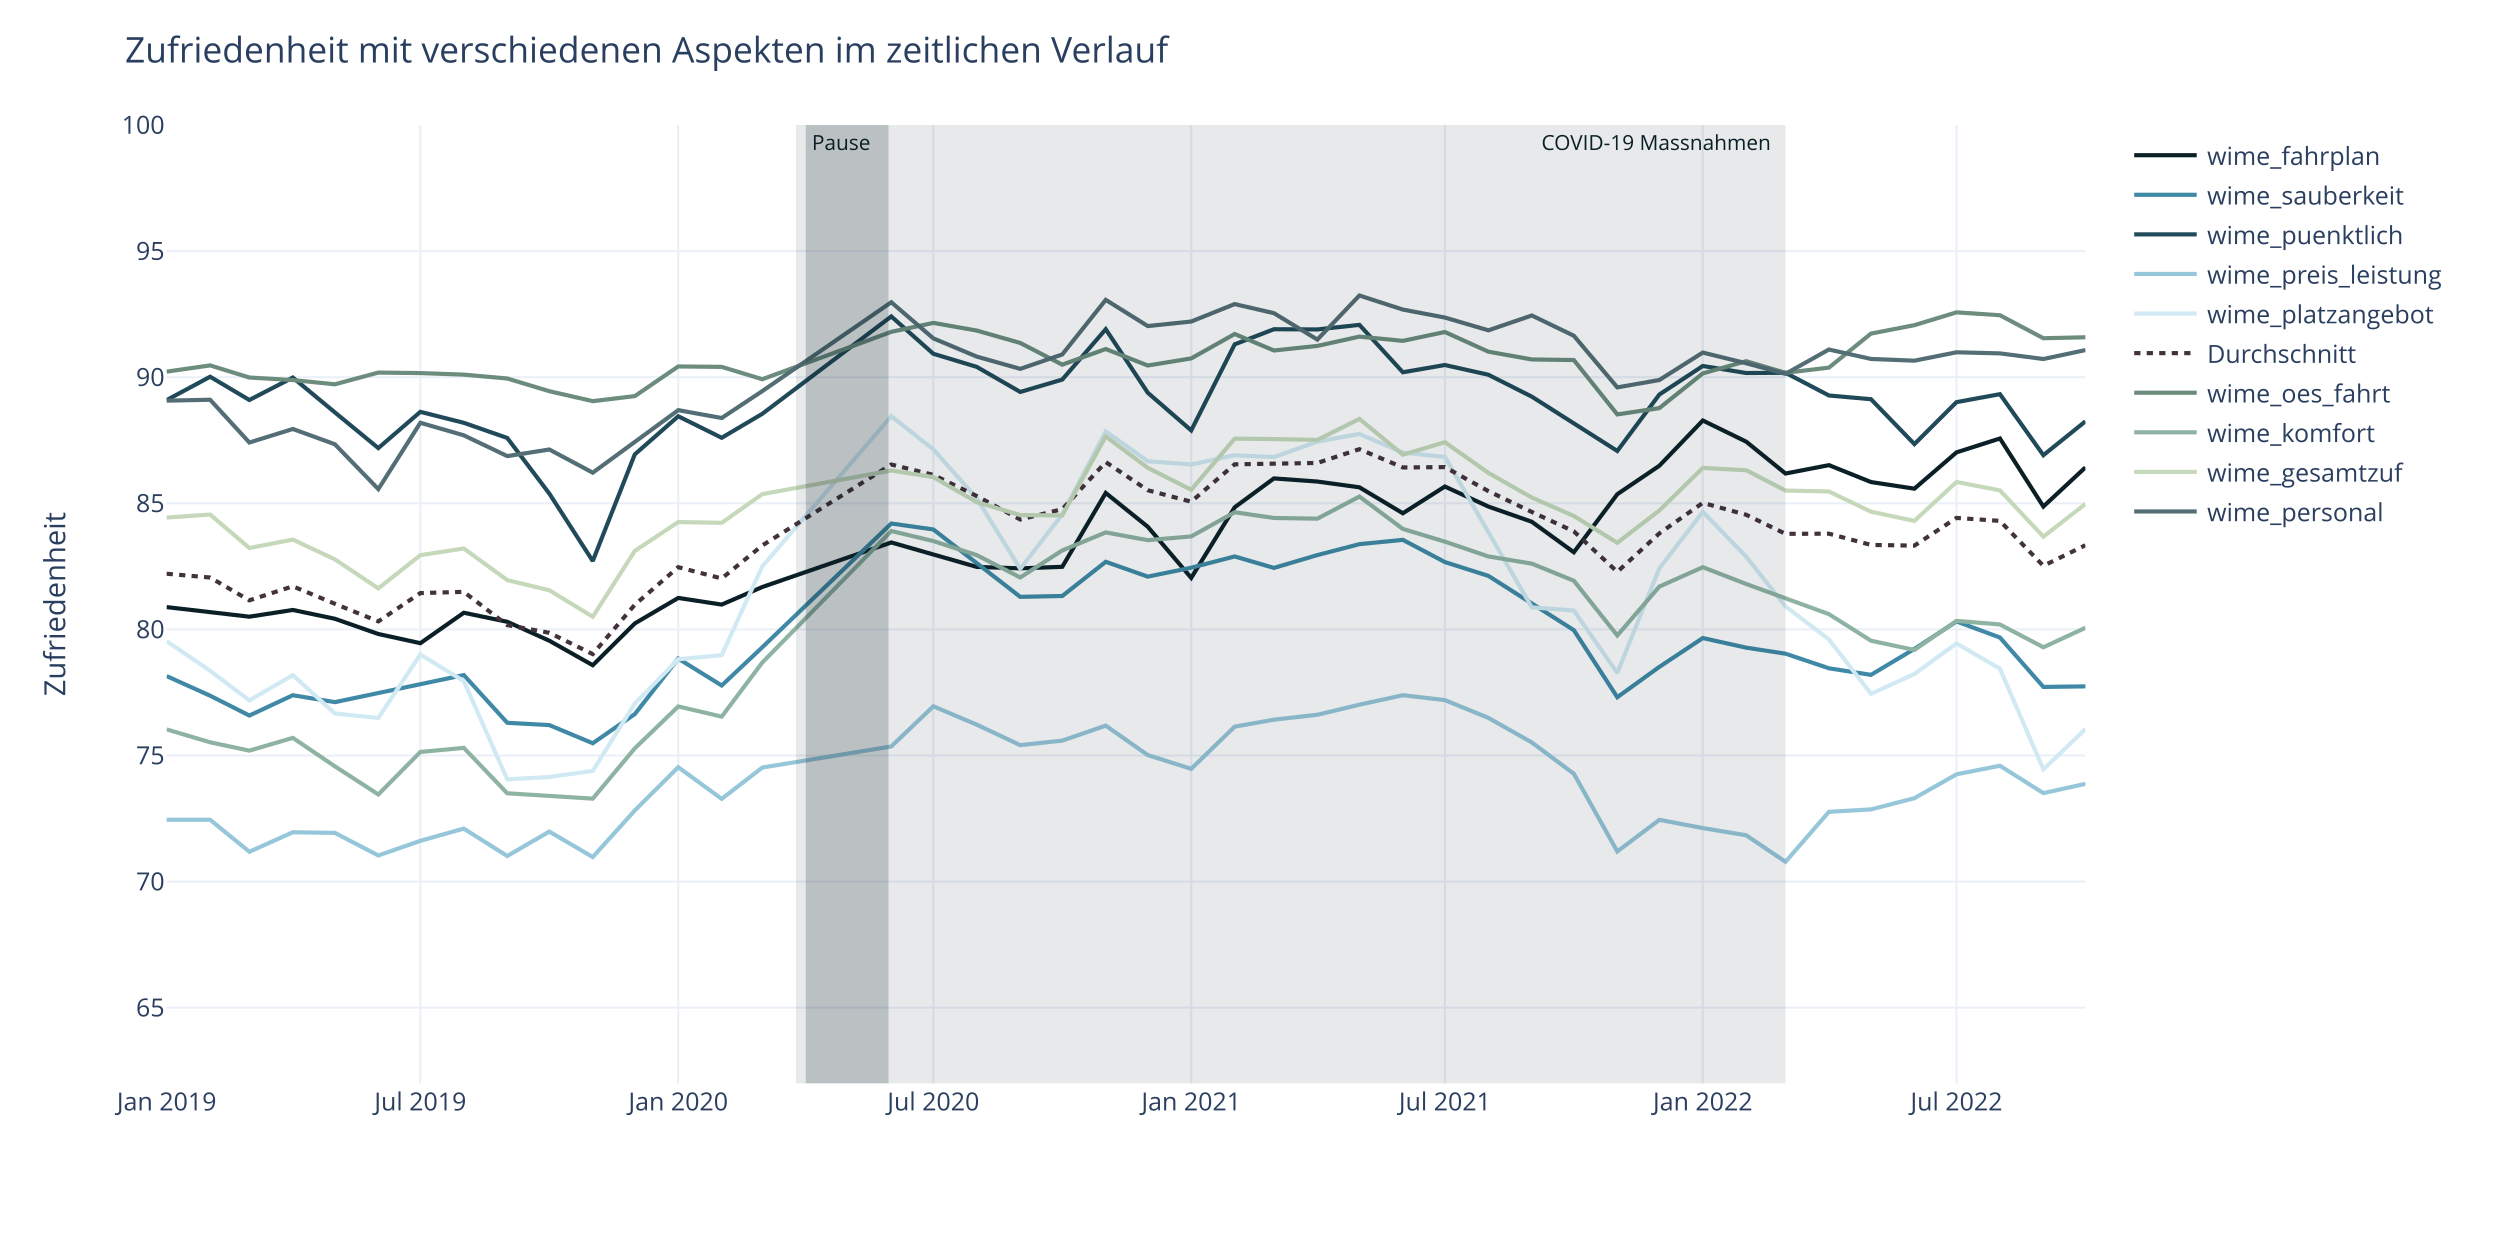
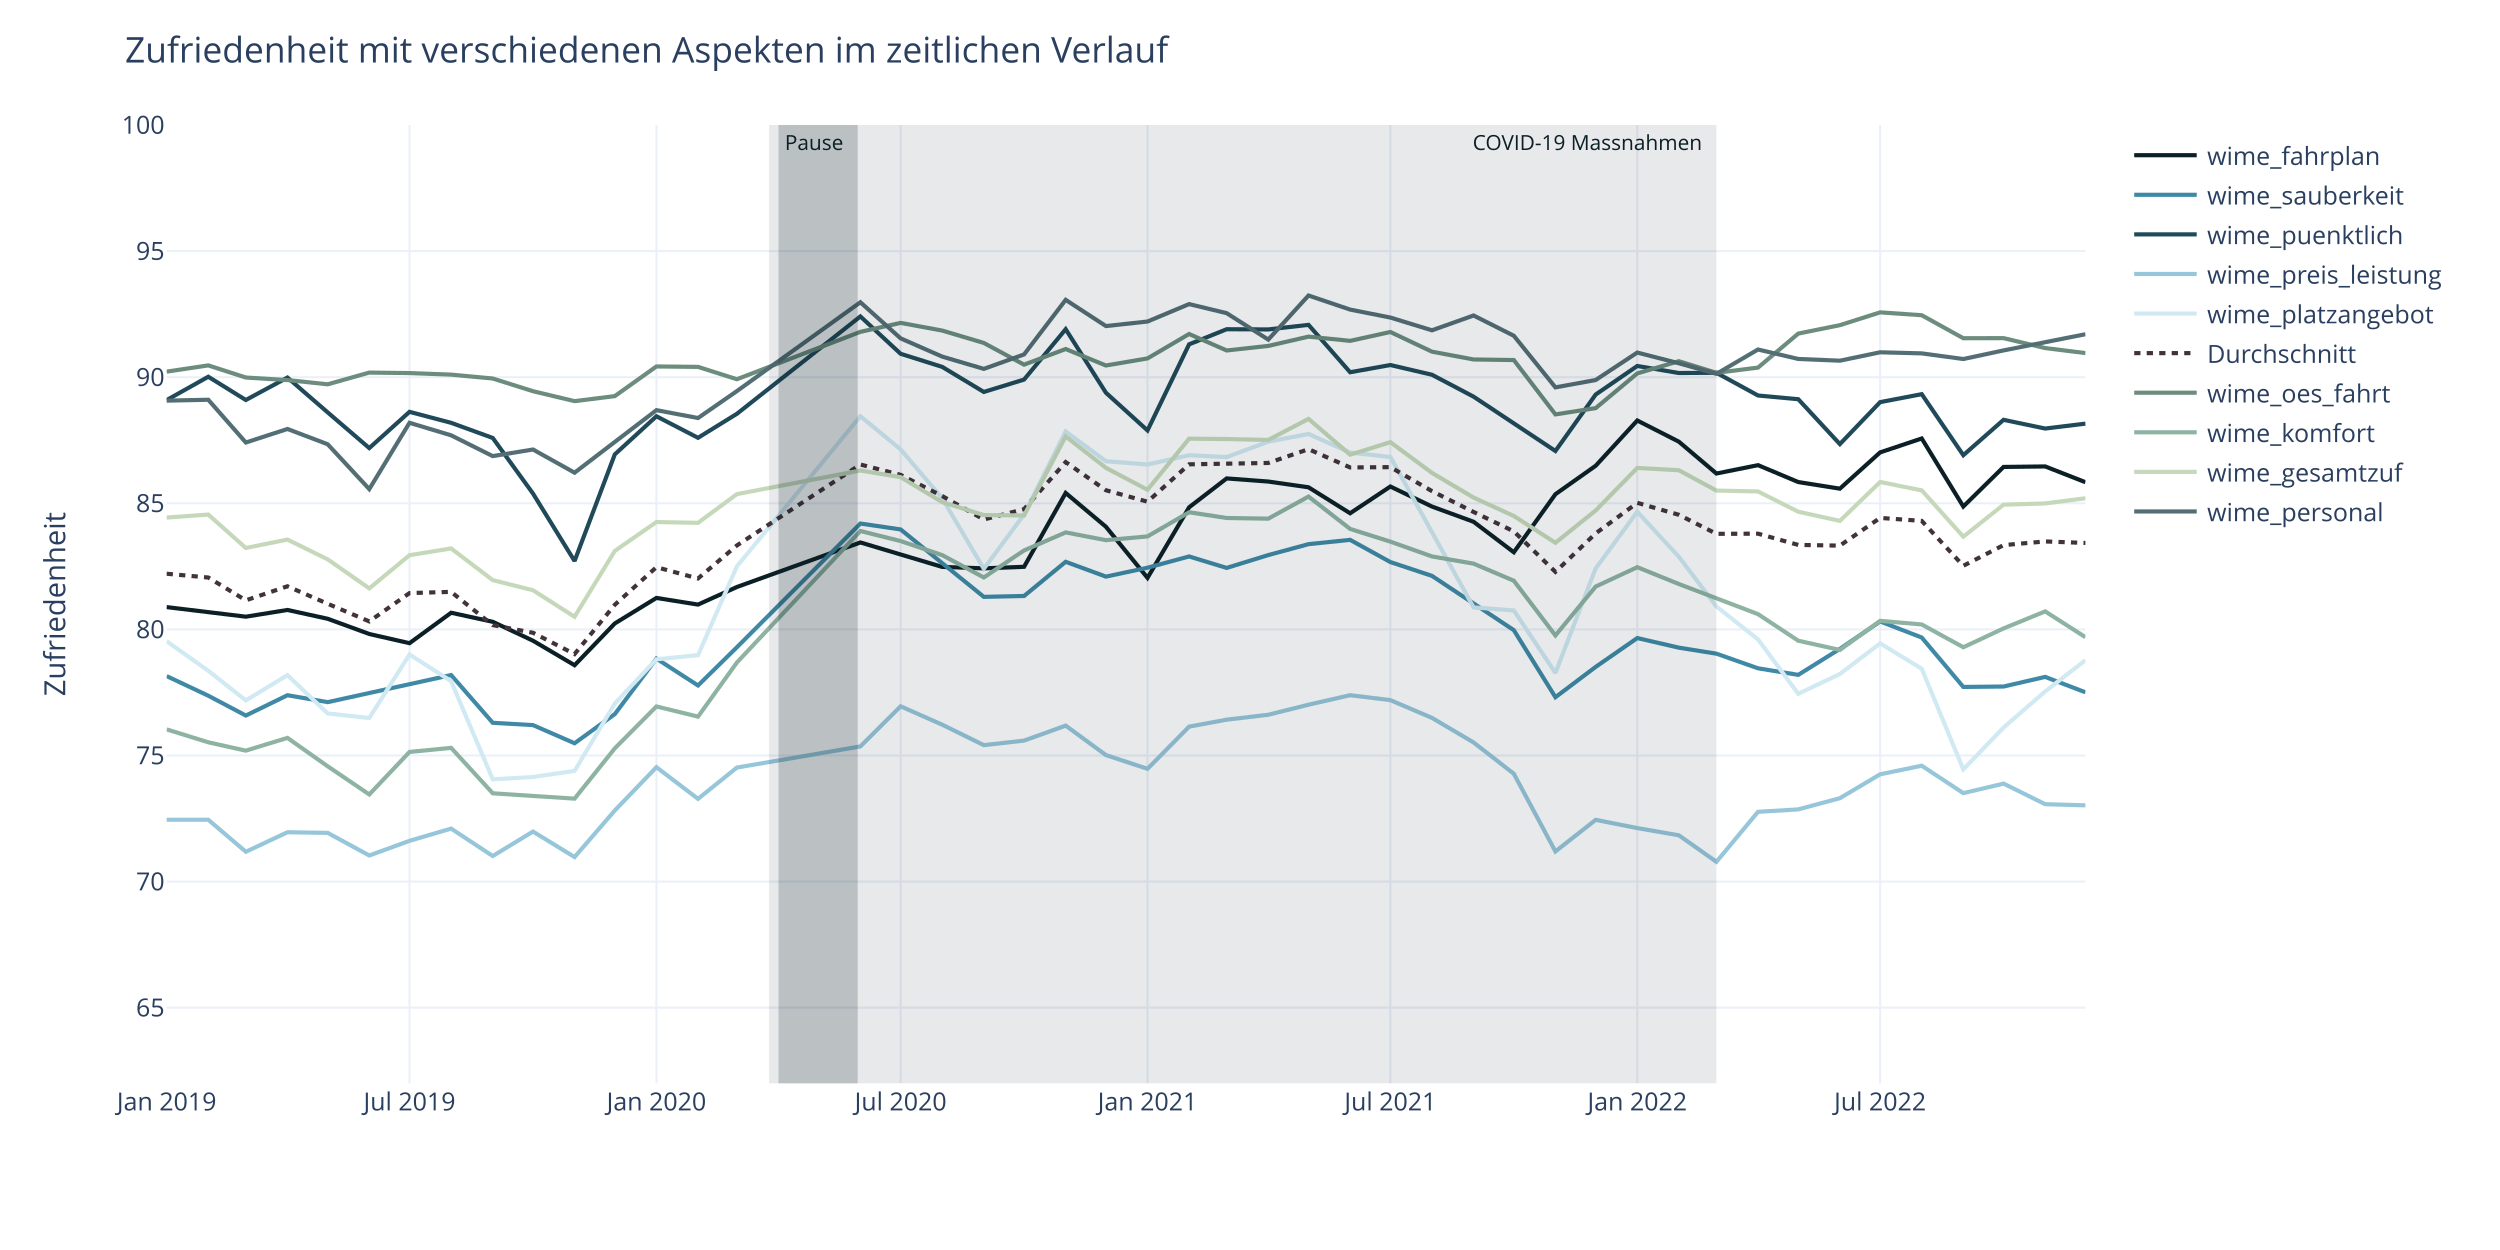
<svg xmlns="http://www.w3.org/2000/svg" class="main-svg" width="1200" height="600" style="" viewBox="0 0 1200 600">
  <rect x="0" y="0" width="1200" height="600" style="fill: rgb(255, 255, 255); fill-opacity: 1;" />
-   <defs id="defs-358ab7">
+   <defs id="defs-1b2c6a">
    <g class="clips">
-       <clipPath id="clip358ab7xyplot" class="plotclip">
+       <clipPath id="clip1b2c6axyplot" class="plotclip">
        <rect width="921" height="460" />
      </clipPath>
-       <clipPath class="axesclip" id="clip358ab7x">
+       <clipPath class="axesclip" id="clip1b2c6ax">
        <rect x="80" y="0" width="921" height="600" />
      </clipPath>
-       <clipPath class="axesclip" id="clip358ab7y">
+       <clipPath class="axesclip" id="clip1b2c6ay">
        <rect x="0" y="60" width="1200" height="460" />
      </clipPath>
-       <clipPath class="axesclip" id="clip358ab7xy">
+       <clipPath class="axesclip" id="clip1b2c6axy">
        <rect x="80" y="60" width="921" height="460" />
      </clipPath>
    </g>
    <g class="gradients" />
    <g class="patterns" />
  </defs>
  <g class="bglayer" />
  <g class="layer-below">
    <g class="imagelayer" />
    <g class="shapelayer" />
  </g>
  <g class="cartesianlayer">
    <g class="subplot xy">
      <g class="layer-subplot">
        <g class="shapelayer" />
        <g class="imagelayer" />
      </g>
      <g class="minor-gridlayer">
        <g class="x" />
        <g class="y" />
      </g>
      <g class="gridlayer">
        <g class="x">
-           <path class="xgrid crisp" transform="translate(201.77,0)" d="M0,60v460" style="stroke: rgb(235, 240, 248); stroke-opacity: 1; stroke-width: 1px;" />
-           <path class="xgrid crisp" transform="translate(325.56,0)" d="M0,60v460" style="stroke: rgb(235, 240, 248); stroke-opacity: 1; stroke-width: 1px;" />
-           <path class="xgrid crisp" transform="translate(448,0)" d="M0,60v460" style="stroke: rgb(235, 240, 248); stroke-opacity: 1; stroke-width: 1px;" />
-           <path class="xgrid crisp" transform="translate(571.78,0)" d="M0,60v460" style="stroke: rgb(235, 240, 248); stroke-opacity: 1; stroke-width: 1px;" />
-           <path class="xgrid crisp" transform="translate(693.55,0)" d="M0,60v460" style="stroke: rgb(235, 240, 248); stroke-opacity: 1; stroke-width: 1px;" />
-           <path class="xgrid crisp" transform="translate(817.34,0)" d="M0,60v460" style="stroke: rgb(235, 240, 248); stroke-opacity: 1; stroke-width: 1px;" />
-           <path class="xgrid crisp" transform="translate(939.11,0)" d="M0,60v460" style="stroke: rgb(235, 240, 248); stroke-opacity: 1; stroke-width: 1px;" />
+           <path class="xgrid crisp" transform="translate(196.57,0)" d="M0,60v460" style="stroke: rgb(235, 240, 248); stroke-opacity: 1; stroke-width: 1px;" />
+           <path class="xgrid crisp" transform="translate(315.08,0)" d="M0,60v460" style="stroke: rgb(235, 240, 248); stroke-opacity: 1; stroke-width: 1px;" />
+           <path class="xgrid crisp" transform="translate(432.3,0)" d="M0,60v460" style="stroke: rgb(235, 240, 248); stroke-opacity: 1; stroke-width: 1px;" />
+           <path class="xgrid crisp" transform="translate(550.8,0)" d="M0,60v460" style="stroke: rgb(235, 240, 248); stroke-opacity: 1; stroke-width: 1px;" />
+           <path class="xgrid crisp" transform="translate(667.38,0)" d="M0,60v460" style="stroke: rgb(235, 240, 248); stroke-opacity: 1; stroke-width: 1px;" />
+           <path class="xgrid crisp" transform="translate(785.89,0)" d="M0,60v460" style="stroke: rgb(235, 240, 248); stroke-opacity: 1; stroke-width: 1px;" />
+           <path class="xgrid crisp" transform="translate(902.46,0)" d="M0,60v460" style="stroke: rgb(235, 240, 248); stroke-opacity: 1; stroke-width: 1px;" />
        </g>
        <g class="y">
          <path class="ygrid crisp" transform="translate(0,483.68)" d="M80,0h921" style="stroke: rgb(235, 240, 248); stroke-opacity: 1; stroke-width: 1px;" />
          <path class="ygrid crisp" transform="translate(0,423.16)" d="M80,0h921" style="stroke: rgb(235, 240, 248); stroke-opacity: 1; stroke-width: 1px;" />
          <path class="ygrid crisp" transform="translate(0,362.63)" d="M80,0h921" style="stroke: rgb(235, 240, 248); stroke-opacity: 1; stroke-width: 1px;" />
          <path class="ygrid crisp" transform="translate(0,302.11)" d="M80,0h921" style="stroke: rgb(235, 240, 248); stroke-opacity: 1; stroke-width: 1px;" />
          <path class="ygrid crisp" transform="translate(0,241.58)" d="M80,0h921" style="stroke: rgb(235, 240, 248); stroke-opacity: 1; stroke-width: 1px;" />
          <path class="ygrid crisp" transform="translate(0,181.05)" d="M80,0h921" style="stroke: rgb(235, 240, 248); stroke-opacity: 1; stroke-width: 1px;" />
          <path class="ygrid crisp" transform="translate(0,120.53)" d="M80,0h921" style="stroke: rgb(235, 240, 248); stroke-opacity: 1; stroke-width: 1px;" />
        </g>
      </g>
      <g class="zerolinelayer" />
      <path class="xlines-below" />
      <path class="ylines-below" />
      <g class="overlines-below" />
      <g class="xaxislayer-below" />
      <g class="yaxislayer-below" />
      <g class="overaxes-below" />
-       <g class="plot" transform="translate(80,60)" clip-path="url(#clip358ab7xyplot)">
+       <g class="plot" transform="translate(80,60)" clip-path="url(#clip1b2c6axyplot)">
        <g class="scatterlayer mlayer">
-           <g class="trace scatter trace764a9e" style="stroke-miterlimit: 2; opacity: 1;">
-             <g class="fills" />
-             <g class="errorbars" />
-             <g class="lines">
-               <path class="js-line" d="M0,231.41L39.69,236.01L60.55,232.78L80.73,237.01L101.59,244.32L121.77,248.73L142.62,234.12L163.48,238.46L183.66,247.54L204.52,259.31L224.7,239.25L245.56,227.01L266.41,230.2L285.92,221.75L347.81,200.38L388.85,212.12L409.71,212.81L429.89,212.06L450.75,176.62L470.93,192.85L491.78,217.38L512.64,183.51L531.48,169.64L552.33,171.14L572.51,173.9L593.37,186.37L613.55,173.53L634.41,183.14L655.26,190.45L675.44,205.09L696.3,177.22L716.48,163.57L737.34,141.84L758.19,152.01L777.03,167.29L797.89,163.27L818.07,171.38L838.92,174.56L859.11,157.14L879.96,150.47L900.82,183.13L921,164.35" style="vector-effect: non-scaling-stroke; fill: none; stroke: rgb(11, 31, 38); stroke-opacity: 1; stroke-width: 2px; opacity: 1;" />
-             </g>
-             <g class="points" />
-             <g class="text" />
-           </g>
-           <g class="trace scatter tracef20f59" style="stroke-miterlimit: 2; opacity: 1;">
-             <g class="fills" />
-             <g class="errorbars" />
-             <g class="lines">
-               <path class="js-line" d="M0,264.53L20.86,273.94L39.69,283.46L60.55,273.71L80.73,277.03L142.62,264.03L163.48,286.94L183.66,288.05L204.52,296.76L224.7,282.76L245.56,256.13L266.41,269.04L285.92,250.67L347.81,191.3L368,194.14L409.71,226.49L429.89,226.07L450.75,209.66L470.93,216.78L491.78,212.5L512.64,207.1L531.48,212.6L552.33,206.44L572.51,201.19L593.37,199.13L613.55,209.79L634.41,216.42L675.44,242.48L696.3,274.66L716.48,260.11L737.34,246.27L758.19,250.88L777.03,253.76L797.89,260.79L818.07,263.93L838.92,251.46L859.11,238.3L879.96,246.01L900.82,269.73L921,269.46" style="vector-effect: non-scaling-stroke; fill: none; stroke: rgb(63, 137, 166); stroke-opacity: 1; stroke-width: 2px; opacity: 1;" />
-             </g>
-             <g class="points" />
-             <g class="text" />
-           </g>
-           <g class="trace scatter tracea08081" style="stroke-miterlimit: 2; opacity: 1;">
-             <g class="fills" />
-             <g class="errorbars" />
-             <g class="lines">
-               <path class="js-line" d="M0,132.04L20.86,120.83L39.69,132L60.55,121.22L80.73,137.94L101.59,155.08L121.77,137.68L142.62,142.95L163.48,150.22L183.66,176.9L204.52,209.29L224.7,158.1L245.56,139.81L266.41,150.14L285.92,138.62L347.81,91.89L368,109.82L388.85,116.1L409.71,128.14L429.89,122.19L450.75,98.02L470.93,128.51L491.78,146.6L512.64,105.28L531.48,98.03L552.33,98.13L572.51,95.93L593.37,118.68L613.55,115.21L634.41,119.88L655.26,130.39L696.3,156.47L716.48,129.38L737.34,115.67L758.19,119.05L777.03,118.93L797.89,129.84L818.07,131.62L838.92,153.17L859.11,133.03L879.96,129.2L900.82,158.49L921,142.24" style="vector-effect: non-scaling-stroke; fill: none; stroke: rgb(32, 73, 89); stroke-opacity: 1; stroke-width: 2px; opacity: 1;" />
-             </g>
-             <g class="points" />
-             <g class="text" />
-           </g>
-           <g class="trace scatter trace5492a3" style="stroke-miterlimit: 2; opacity: 1;">
-             <g class="fills" />
-             <g class="errorbars" />
-             <g class="lines">
-               <path class="js-line" d="M0,333.48L20.86,333.48L39.69,348.84L60.55,339.48L80.73,339.78L101.59,350.63L121.77,343.59L142.62,337.73L163.48,350.89L183.66,339.15L204.52,351.39L224.7,329.02L245.56,308.26L266.41,323.45L285.92,308.42L347.81,298.29L368,279.03L388.85,287.85L409.71,297.67L429.89,295.49L450.75,288.3L470.93,302.45L491.78,309.03L512.64,288.79L531.48,285.44L552.33,283.08L572.51,278.26L593.37,273.7L613.55,276.06L634.41,284.58L655.26,296.38L675.44,311.39L696.3,348.69L716.48,333.53L737.34,337.48L758.19,340.94L777.03,353.67L797.89,329.67L818.07,328.51L838.92,323.13L859.11,311.67L879.96,307.55L900.82,320.7L921,316.23" style="vector-effect: non-scaling-stroke; fill: none; stroke: rgb(150, 198, 217); stroke-opacity: 1; stroke-width: 2px; opacity: 1;" />
-             </g>
-             <g class="points" />
-             <g class="text" />
-           </g>
-           <g class="trace scatter tracea549e8" style="stroke-miterlimit: 2; opacity: 1;">
-             <g class="fills" />
-             <g class="errorbars" />
-             <g class="lines">
-               <path class="js-line" d="M0,247.8L20.86,261.97L39.69,276.19L60.55,264.07L80.73,282.46L101.59,284.65L121.77,254.16L142.62,266.95L163.48,314.08L183.66,312.95L204.52,310.03L224.7,277.68L245.56,256.46L266.41,254.48L285.92,211.83L347.81,139.78L368,155.72L388.85,179.18L409.71,213.04L429.89,186.94L450.75,147.11L470.93,161.39L491.78,162.95L512.64,158.51L531.48,159.41L552.33,151.99L572.51,148.31L593.37,157.22L613.55,159.34L655.26,231.54L675.44,233.03L696.3,263L716.48,212.83L737.34,185.67L758.19,207.24L777.03,231.09L797.89,246.93L818.07,273.02L838.92,263.51L859.11,248.84L879.96,260.98L900.82,309.3L921,289.97" style="vector-effect: non-scaling-stroke; fill: none; stroke: rgb(208, 233, 242); stroke-opacity: 1; stroke-width: 2px; opacity: 1;" />
-             </g>
-             <g class="points" />
-             <g class="text" />
-           </g>
-           <g class="trace scatter traceefbd92" style="stroke-miterlimit: 2; opacity: 1;">
-             <g class="fills" />
-             <g class="errorbars" />
-             <g class="lines">
-               <path class="js-line" d="M0,215.39L20.86,217.21L39.69,228.16L60.55,221.42L80.73,229.81L101.59,238.27L121.77,224.68L142.62,224.09L163.48,240.05L183.66,243.73L204.52,253.96L224.7,230.28L245.56,212.24L266.41,217.67L285.92,201.8L347.81,162.97L368,167.93L388.85,178.1L409.71,189.36L429.89,184.39L450.75,161.8L470.93,175.31L491.78,180.82L512.64,162.88L531.48,162.56L552.33,162.22L572.51,155.61L593.37,164.38L613.55,164.22L634.41,175.73L655.26,185.74L675.44,195.06L696.3,214.49L716.48,196.03L737.34,181.36L758.19,187.1L777.03,196.24L797.89,196.16L818.07,201.56L838.92,201.9L859.11,188.6L879.96,190.03L900.82,211.59L921,201.71" style="vector-effect: non-scaling-stroke; fill: none; stroke: rgb(66, 50, 58); stroke-opacity: 1; stroke-dasharray: 3px, 3px; stroke-width: 2px; opacity: 1;" />
-             </g>
-             <g class="points" />
-             <g class="text" />
-           </g>
-           <g class="trace scatter trace666a83" style="stroke-miterlimit: 2; opacity: 1;">
-             <g class="fills" />
-             <g class="errorbars" />
-             <g class="lines">
-               <path class="js-line" d="M0,118.38L20.86,115.39L39.69,121.21L60.55,122.43L80.73,124.47L101.59,118.84L121.77,119.08L142.62,119.82L163.48,121.68L183.66,127.78L204.52,132.55L224.7,130.13L245.56,115.9L266.41,116.1L285.92,122.03L347.81,99.29L368,94.99L388.85,98.67L409.71,104.61L429.89,115.04L450.75,107.53L470.93,115.44L491.78,112.04L512.64,100.32L531.48,108.23L552.33,106.04L572.51,101.58L593.37,103.61L613.55,99.36L634.41,108.8L655.26,112.54L675.44,112.82L696.3,138.91L716.48,135.89L737.34,119.24L758.19,113.38L777.03,118.96L797.89,116.45L818.07,100.12L838.92,96.08L859.11,89.93L879.96,91.31L900.82,102.35L921,101.89" style="vector-effect: non-scaling-stroke; fill: none; stroke: rgb(108, 140, 125); stroke-opacity: 1; stroke-width: 2px; opacity: 1;" />
-             </g>
-             <g class="points" />
-             <g class="text" />
-           </g>
-           <g class="trace scatter trace4779b6" style="stroke-miterlimit: 2; opacity: 1;">
-             <g class="fills" />
-             <g class="errorbars" />
-             <g class="lines">
-               <path class="js-line" d="M0,290.11L20.86,296.3L39.69,300.31L60.55,294.18L80.73,307.83L101.59,321.34L121.77,300.94L142.62,298.98L163.48,320.78L204.52,323.35L224.7,299.2L245.56,279.1L266.41,283.98L285.92,257.99L347.81,194.88L368,199.71L388.85,206.46L409.71,217.18L429.89,204.21L450.75,195.56L470.93,199.28L491.78,197.48L512.64,185.89L531.48,188.63L552.33,188.96L572.51,178.35L593.37,193.89L613.55,199.99L634.41,207.09L655.26,210.55L675.44,218.75L696.3,245.02L716.48,221.55L737.34,212.25L758.19,220.33L797.89,234.79L818.07,247.55L838.92,251.98L859.11,238.02L879.96,239.74L900.82,250.68L921,241.35" style="vector-effect: non-scaling-stroke; fill: none; stroke: rgb(142, 179, 162); stroke-opacity: 1; stroke-width: 2px; opacity: 1;" />
-             </g>
-             <g class="points" />
-             <g class="text" />
-           </g>
-           <g class="trace scatter trace11c858" style="stroke-miterlimit: 2; opacity: 1;">
-             <g class="fills" />
-             <g class="errorbars" />
-             <g class="lines">
-               <path class="js-line" d="M0,188.43L20.86,186.99L39.69,203.03L60.55,198.99L80.73,208.49L101.59,222.43L121.77,206.49L142.62,203.26L163.48,218.46L183.66,223.32L204.52,236.06L224.7,204.44L245.56,190.58L266.41,190.96L285.92,177.18L347.81,165.84L368,169.03L388.85,181.02L409.71,187.23L429.89,187.41L450.75,149.49L470.93,164.57L491.78,175.08L512.64,150.57L531.48,150.74L552.33,151.16L572.51,141.07L593.37,158.24L613.55,152.25L634.41,166.98L655.26,178.83L675.44,187.67L696.3,200.53L716.48,185.03L737.34,164.61L758.19,165.72L777.03,175.47L797.89,175.9L818.07,185.62L838.92,190.03L859.11,171.36L879.96,175.37L900.82,197.6L921,181.87" style="vector-effect: non-scaling-stroke; fill: none; stroke: rgb(197, 217, 186); stroke-opacity: 1; stroke-width: 2px; opacity: 1;" />
-             </g>
-             <g class="points" />
-             <g class="text" />
-           </g>
-           <g class="trace scatter trace613801" style="stroke-miterlimit: 2; opacity: 1;">
-             <g class="fills" />
-             <g class="errorbars" />
-             <g class="lines">
-               <path class="js-line" d="M0,132.31L20.86,131.88L39.69,152.4L60.55,145.91L80.73,153.24L101.59,174.77L121.77,142.94L142.62,148.96L163.48,158.93L183.66,155.76L204.52,166.89L245.56,136.88L266.41,140.65L285.92,127.72L347.81,85.08L368,102.42L388.85,111.17L409.71,117.06L429.89,110.13L450.75,83.93L470.93,96.51L491.78,94.33L512.64,85.96L531.48,90.32L552.33,103.01L572.51,81.84L593.37,88.6L613.55,92.43L634.41,98.55L655.26,91.43L675.44,101.16L696.3,125.94L716.48,122.4L737.34,109.23L758.19,114.37L777.03,119.45L797.89,107.76L818.07,112.3L838.92,113.13L859.11,109.1L879.96,109.62L900.82,112.33L921,108.04" style="vector-effect: non-scaling-stroke; fill: none; stroke: rgb(84, 110, 117); stroke-opacity: 1; stroke-width: 2px; opacity: 1;" />
+           <g class="trace scatter traceaeac0a" style="stroke-miterlimit: 2; opacity: 1;">
+             <g class="fills" />
+             <g class="errorbars" />
+             <g class="lines">
+               <path class="js-line" d="M0,231.41L38,236.01L57.97,232.78L77.29,237.01L97.25,244.32L116.57,248.73L136.54,234.12L156.51,238.46L175.83,247.54L195.79,259.31L215.11,239.25L235.08,227.01L255.05,230.2L273.72,221.75L332.98,200.38L372.26,212.12L392.23,212.81L411.55,212.06L431.52,176.62L450.84,192.85L470.8,217.38L490.77,183.51L508.8,169.64L528.77,171.14L548.09,173.9L568.06,186.37L587.38,173.53L607.34,183.14L627.31,190.45L646.63,205.09L666.6,177.22L685.92,163.57L705.89,141.84L725.85,152.01L743.88,167.29L763.85,163.27L783.17,171.38L803.14,174.56L822.46,157.14L842.43,150.47L862.39,183.13L881.71,164.13L901.68,163.89L921,171.45" style="vector-effect: non-scaling-stroke; fill: none; stroke: rgb(11, 31, 38); stroke-opacity: 1; stroke-width: 2px; opacity: 1;" />
+             </g>
+             <g class="points" />
+             <g class="text" />
+           </g>
+           <g class="trace scatter trace67cf7d" style="stroke-miterlimit: 2; opacity: 1;">
+             <g class="fills" />
+             <g class="errorbars" />
+             <g class="lines">
+               <path class="js-line" d="M0,264.53L19.97,273.94L38,283.46L57.97,273.71L77.29,277.03L136.54,264.03L156.51,286.94L175.83,288.05L195.79,296.76L215.11,282.76L235.08,256.13L255.05,269.04L273.72,250.67L332.98,191.3L352.3,194.14L392.23,226.49L411.55,226.07L431.52,209.66L450.84,216.78L470.8,212.5L490.77,207.1L508.8,212.6L528.77,206.44L548.09,201.19L568.06,199.13L587.38,209.79L607.34,216.42L646.63,242.48L666.6,274.66L685.92,260.11L705.89,246.27L725.85,250.88L743.88,253.76L763.85,260.79L783.17,263.93L803.14,251.46L822.46,238.3L842.43,246.01L862.39,269.73L881.71,269.53L901.68,264.91L921,272.3" style="vector-effect: non-scaling-stroke; fill: none; stroke: rgb(63, 137, 166); stroke-opacity: 1; stroke-width: 2px; opacity: 1;" />
+             </g>
+             <g class="points" />
+             <g class="text" />
+           </g>
+           <g class="trace scatter trace75ac6b" style="stroke-miterlimit: 2; opacity: 1;">
+             <g class="fills" />
+             <g class="errorbars" />
+             <g class="lines">
+               <path class="js-line" d="M0,132.04L19.97,120.83L38,132L57.97,121.22L77.29,137.94L97.25,155.08L116.57,137.68L136.54,142.95L156.51,150.22L175.83,176.9L195.79,209.29L215.11,158.1L235.08,139.81L255.05,150.14L273.72,138.62L332.98,91.89L352.3,109.82L372.26,116.1L392.23,128.14L411.55,122.19L431.52,98.02L450.84,128.51L470.8,146.6L490.77,105.28L508.8,98.03L528.77,98.13L548.09,95.93L568.06,118.68L587.38,115.21L607.34,119.88L627.31,130.39L666.6,156.47L685.92,129.38L705.89,115.67L725.85,119.05L743.88,118.93L763.85,129.84L783.17,131.62L803.14,153.17L822.46,133.03L842.43,129.2L862.39,158.49L881.71,141.51L901.68,145.7L921,143.35" style="vector-effect: non-scaling-stroke; fill: none; stroke: rgb(32, 73, 89); stroke-opacity: 1; stroke-width: 2px; opacity: 1;" />
+             </g>
+             <g class="points" />
+             <g class="text" />
+           </g>
+           <g class="trace scatter trace721fa5" style="stroke-miterlimit: 2; opacity: 1;">
+             <g class="fills" />
+             <g class="errorbars" />
+             <g class="lines">
+               <path class="js-line" d="M0,333.48L19.97,333.48L38,348.84L57.97,339.48L77.29,339.78L97.25,350.63L116.57,343.59L136.54,337.73L156.51,350.89L175.83,339.15L195.79,351.39L215.11,329.02L235.08,308.26L255.05,323.45L273.72,308.42L332.98,298.29L352.3,279.03L372.26,287.85L392.23,297.67L411.55,295.49L431.52,288.3L450.84,302.45L470.8,309.03L490.77,288.79L508.8,285.44L528.77,283.08L548.09,278.26L568.06,273.7L587.38,276.06L607.34,284.58L627.31,296.38L646.63,311.39L666.6,348.69L685.92,333.53L705.89,337.48L725.85,340.94L743.88,353.67L763.85,329.67L783.17,328.51L803.14,323.13L822.46,311.67L842.43,307.55L862.39,320.7L881.71,316.13L901.68,326.01L921,326.56" style="vector-effect: non-scaling-stroke; fill: none; stroke: rgb(150, 198, 217); stroke-opacity: 1; stroke-width: 2px; opacity: 1;" />
+             </g>
+             <g class="points" />
+             <g class="text" />
+           </g>
+           <g class="trace scatter trace6d12b6" style="stroke-miterlimit: 2; opacity: 1;">
+             <g class="fills" />
+             <g class="errorbars" />
+             <g class="lines">
+               <path class="js-line" d="M0,247.8L19.97,261.97L38,276.19L57.97,264.07L77.29,282.46L97.25,284.65L116.57,254.16L136.54,266.95L156.51,314.08L175.83,312.95L195.79,310.03L215.11,277.68L235.08,256.46L255.05,254.48L273.72,211.83L332.98,139.78L352.3,155.72L372.26,179.18L392.23,213.04L411.55,186.94L431.52,147.11L450.84,161.39L470.8,162.95L490.77,158.51L508.8,159.41L528.77,151.99L548.09,148.31L568.06,157.22L587.38,159.34L627.31,231.54L646.63,233.03L666.6,263L685.92,212.83L705.89,185.67L725.85,207.24L743.88,231.09L763.85,246.93L783.17,273.02L803.14,263.51L822.46,248.84L842.43,260.98L862.39,309.3L881.71,289.22L901.68,271.88L921,256.92" style="vector-effect: non-scaling-stroke; fill: none; stroke: rgb(208, 233, 242); stroke-opacity: 1; stroke-width: 2px; opacity: 1;" />
+             </g>
+             <g class="points" />
+             <g class="text" />
+           </g>
+           <g class="trace scatter trace19f90b" style="stroke-miterlimit: 2; opacity: 1;">
+             <g class="fills" />
+             <g class="errorbars" />
+             <g class="lines">
+               <path class="js-line" d="M0,215.39L19.97,217.21L38,228.16L57.97,221.42L77.29,229.81L97.25,238.27L116.57,224.68L136.54,224.09L156.51,240.05L175.83,243.73L195.79,253.96L215.11,230.28L235.08,212.24L255.05,217.67L273.72,201.8L332.98,162.97L352.3,167.93L372.26,178.1L392.23,189.36L411.55,184.39L431.52,161.8L450.84,175.31L470.8,180.82L490.77,162.88L508.8,162.56L528.77,162.22L548.09,155.61L568.06,164.38L587.38,164.22L607.34,175.73L627.31,185.74L646.63,195.06L666.6,214.49L685.92,196.03L705.89,181.36L725.85,187.1L743.88,196.24L763.85,196.16L783.17,201.56L803.14,201.9L822.46,188.6L842.43,190.03L862.39,211.59L881.71,201.66L901.68,199.89L921,200.61" style="vector-effect: non-scaling-stroke; fill: none; stroke: rgb(66, 50, 58); stroke-opacity: 1; stroke-dasharray: 3px, 3px; stroke-width: 2px; opacity: 1;" />
+             </g>
+             <g class="points" />
+             <g class="text" />
+           </g>
+           <g class="trace scatter tracea144a1" style="stroke-miterlimit: 2; opacity: 1;">
+             <g class="fills" />
+             <g class="errorbars" />
+             <g class="lines">
+               <path class="js-line" d="M0,118.38L19.97,115.39L38,121.21L57.97,122.43L77.29,124.47L97.25,118.84L116.57,119.08L136.54,119.82L156.51,121.68L175.83,127.78L195.79,132.55L215.11,130.13L235.08,115.9L255.05,116.1L273.72,122.03L332.98,99.29L352.3,94.99L372.26,98.67L392.23,104.61L411.55,115.04L431.52,107.53L450.84,115.44L470.8,112.04L490.77,100.32L508.8,108.23L528.77,106.04L548.09,101.58L568.06,103.61L587.38,99.36L607.34,108.8L627.31,112.54L646.63,112.82L666.6,138.91L685.92,135.89L705.89,119.24L725.85,113.38L743.88,118.96L763.85,116.45L783.17,100.12L803.14,96.08L822.46,89.93L842.43,91.31L862.39,102.35L881.71,102.31L901.68,107.07L921,109.48" style="vector-effect: non-scaling-stroke; fill: none; stroke: rgb(108, 140, 125); stroke-opacity: 1; stroke-width: 2px; opacity: 1;" />
+             </g>
+             <g class="points" />
+             <g class="text" />
+           </g>
+           <g class="trace scatter traceb95882" style="stroke-miterlimit: 2; opacity: 1;">
+             <g class="fills" />
+             <g class="errorbars" />
+             <g class="lines">
+               <path class="js-line" d="M0,290.11L19.97,296.3L38,300.31L57.97,294.18L77.29,307.83L97.25,321.34L116.57,300.94L136.54,298.98L156.51,320.78L195.79,323.35L215.11,299.2L235.08,279.1L255.05,283.98L273.72,257.99L332.98,194.88L352.3,199.71L372.26,206.46L392.23,217.18L411.55,204.21L431.52,195.56L450.84,199.28L470.8,197.48L490.77,185.89L508.8,188.63L528.77,188.96L548.09,178.35L568.06,193.89L587.38,199.99L607.34,207.09L627.31,210.55L646.63,218.75L666.6,245.02L685.92,221.55L705.89,212.25L725.85,220.33L763.85,234.79L783.17,247.55L803.14,251.98L822.46,238.02L842.43,239.74L862.39,250.68L881.71,241.64L901.68,233.47L921,245.84" style="vector-effect: non-scaling-stroke; fill: none; stroke: rgb(142, 179, 162); stroke-opacity: 1; stroke-width: 2px; opacity: 1;" />
+             </g>
+             <g class="points" />
+             <g class="text" />
+           </g>
+           <g class="trace scatter trace87e73f" style="stroke-miterlimit: 2; opacity: 1;">
+             <g class="fills" />
+             <g class="errorbars" />
+             <g class="lines">
+               <path class="js-line" d="M0,188.43L19.97,186.99L38,203.03L57.97,198.99L77.29,208.49L97.25,222.43L116.57,206.49L136.54,203.26L156.51,218.46L175.83,223.32L195.79,236.06L215.11,204.44L235.08,190.58L255.05,190.96L273.72,177.18L332.98,165.84L352.3,169.03L372.26,181.02L392.23,187.23L411.55,187.41L431.52,149.49L450.84,164.57L470.8,175.08L490.77,150.57L508.8,150.74L528.77,151.16L548.09,141.07L568.06,158.24L587.38,152.25L607.34,166.98L627.31,178.83L646.63,187.67L666.6,200.53L685.92,185.03L705.89,164.61L725.85,165.72L743.88,175.47L763.85,175.9L783.17,185.62L803.14,190.03L822.46,171.36L842.43,175.37L862.39,197.6L881.71,182.24L901.68,181.65L921,179.17" style="vector-effect: non-scaling-stroke; fill: none; stroke: rgb(197, 217, 186); stroke-opacity: 1; stroke-width: 2px; opacity: 1;" />
+             </g>
+             <g class="points" />
+             <g class="text" />
+           </g>
+           <g class="trace scatter traceb13821" style="stroke-miterlimit: 2; opacity: 1;">
+             <g class="fills" />
+             <g class="errorbars" />
+             <g class="lines">
+               <path class="js-line" d="M0,132.31L19.97,131.88L38,152.4L57.97,145.91L77.29,153.24L97.25,174.77L116.57,142.94L136.54,148.96L156.51,158.93L175.83,155.76L195.79,166.89L235.08,136.88L255.05,140.65L273.72,127.72L332.98,85.08L352.3,102.42L372.26,111.17L392.23,117.06L411.55,110.13L431.52,83.93L450.84,96.51L470.8,94.33L490.77,85.96L508.8,90.32L528.77,103.01L548.09,81.84L568.06,88.6L587.38,92.43L607.34,98.55L627.31,91.43L646.63,101.16L666.6,125.94L685.92,122.4L705.89,109.23L725.85,114.37L743.88,119.45L763.85,107.76L783.17,112.3L803.14,113.13L822.46,109.1L842.43,109.62L862.39,112.33L881.71,108.2L921,100.43" style="vector-effect: non-scaling-stroke; fill: none; stroke: rgb(84, 110, 117); stroke-opacity: 1; stroke-width: 2px; opacity: 1;" />
            </g>
            <g class="points" />
            <g class="text" />
          </g>
        </g>
      </g>
      <g class="overplot" />
      <path class="xlines-above crisp" d="M0,0" style="fill: none;" />
      <path class="ylines-above crisp" d="M0,0" style="fill: none;" />
      <g class="overlines-above" />
      <g class="xaxislayer-above">
        <g class="xtick">
          <text text-anchor="middle" x="0" y="533" transform="translate(80,0)" style="font-family: 'Open Sans', verdana, arial, sans-serif; font-size: 12px; fill: rgb(42, 63, 95); fill-opacity: 1; white-space: pre; opacity: 1;">Jan 2019</text>
        </g>
        <g class="xtick">
-           <text text-anchor="middle" x="0" y="533" style="font-family: 'Open Sans', verdana, arial, sans-serif; font-size: 12px; fill: rgb(42, 63, 95); fill-opacity: 1; white-space: pre; opacity: 1;" transform="translate(201.77,0)">Jul 2019</text>
-         </g>
-         <g class="xtick">
-           <text text-anchor="middle" x="0" y="533" style="font-family: 'Open Sans', verdana, arial, sans-serif; font-size: 12px; fill: rgb(42, 63, 95); fill-opacity: 1; white-space: pre; opacity: 1;" transform="translate(325.56,0)">Jan 2020</text>
-         </g>
-         <g class="xtick">
-           <text text-anchor="middle" x="0" y="533" style="font-family: 'Open Sans', verdana, arial, sans-serif; font-size: 12px; fill: rgb(42, 63, 95); fill-opacity: 1; white-space: pre; opacity: 1;" transform="translate(448,0)">Jul 2020</text>
-         </g>
-         <g class="xtick">
-           <text text-anchor="middle" x="0" y="533" style="font-family: 'Open Sans', verdana, arial, sans-serif; font-size: 12px; fill: rgb(42, 63, 95); fill-opacity: 1; white-space: pre; opacity: 1;" transform="translate(571.78,0)">Jan 2021</text>
-         </g>
-         <g class="xtick">
-           <text text-anchor="middle" x="0" y="533" style="font-family: 'Open Sans', verdana, arial, sans-serif; font-size: 12px; fill: rgb(42, 63, 95); fill-opacity: 1; white-space: pre; opacity: 1;" transform="translate(693.55,0)">Jul 2021</text>
-         </g>
-         <g class="xtick">
-           <text text-anchor="middle" x="0" y="533" style="font-family: 'Open Sans', verdana, arial, sans-serif; font-size: 12px; fill: rgb(42, 63, 95); fill-opacity: 1; white-space: pre; opacity: 1;" transform="translate(817.34,0)">Jan 2022</text>
-         </g>
-         <g class="xtick">
-           <text text-anchor="middle" x="0" y="533" style="font-family: 'Open Sans', verdana, arial, sans-serif; font-size: 12px; fill: rgb(42, 63, 95); fill-opacity: 1; white-space: pre; opacity: 1;" transform="translate(939.11,0)">Jul 2022</text>
+           <text text-anchor="middle" x="0" y="533" style="font-family: 'Open Sans', verdana, arial, sans-serif; font-size: 12px; fill: rgb(42, 63, 95); fill-opacity: 1; white-space: pre; opacity: 1;" transform="translate(196.57,0)">Jul 2019</text>
+         </g>
+         <g class="xtick">
+           <text text-anchor="middle" x="0" y="533" style="font-family: 'Open Sans', verdana, arial, sans-serif; font-size: 12px; fill: rgb(42, 63, 95); fill-opacity: 1; white-space: pre; opacity: 1;" transform="translate(315.08,0)">Jan 2020</text>
+         </g>
+         <g class="xtick">
+           <text text-anchor="middle" x="0" y="533" style="font-family: 'Open Sans', verdana, arial, sans-serif; font-size: 12px; fill: rgb(42, 63, 95); fill-opacity: 1; white-space: pre; opacity: 1;" transform="translate(432.3,0)">Jul 2020</text>
+         </g>
+         <g class="xtick">
+           <text text-anchor="middle" x="0" y="533" style="font-family: 'Open Sans', verdana, arial, sans-serif; font-size: 12px; fill: rgb(42, 63, 95); fill-opacity: 1; white-space: pre; opacity: 1;" transform="translate(550.8,0)">Jan 2021</text>
+         </g>
+         <g class="xtick">
+           <text text-anchor="middle" x="0" y="533" style="font-family: 'Open Sans', verdana, arial, sans-serif; font-size: 12px; fill: rgb(42, 63, 95); fill-opacity: 1; white-space: pre; opacity: 1;" transform="translate(667.38,0)">Jul 2021</text>
+         </g>
+         <g class="xtick">
+           <text text-anchor="middle" x="0" y="533" style="font-family: 'Open Sans', verdana, arial, sans-serif; font-size: 12px; fill: rgb(42, 63, 95); fill-opacity: 1; white-space: pre; opacity: 1;" transform="translate(785.89,0)">Jan 2022</text>
+         </g>
+         <g class="xtick">
+           <text text-anchor="middle" x="0" y="533" style="font-family: 'Open Sans', verdana, arial, sans-serif; font-size: 12px; fill: rgb(42, 63, 95); fill-opacity: 1; white-space: pre; opacity: 1;" transform="translate(902.46,0)">Jul 2022</text>
        </g>
      </g>
      <g class="yaxislayer-above">
        <g class="ytick">
          <text text-anchor="end" x="79" y="4.2" transform="translate(0,483.68)" style="font-family: 'Open Sans', verdana, arial, sans-serif; font-size: 12px; fill: rgb(42, 63, 95); fill-opacity: 1; white-space: pre; opacity: 1;">65</text>
        </g>
        <g class="ytick">
          <text text-anchor="end" x="79" y="4.2" style="font-family: 'Open Sans', verdana, arial, sans-serif; font-size: 12px; fill: rgb(42, 63, 95); fill-opacity: 1; white-space: pre; opacity: 1;" transform="translate(0,423.16)">70</text>
        </g>
        <g class="ytick">
          <text text-anchor="end" x="79" y="4.2" style="font-family: 'Open Sans', verdana, arial, sans-serif; font-size: 12px; fill: rgb(42, 63, 95); fill-opacity: 1; white-space: pre; opacity: 1;" transform="translate(0,362.63)">75</text>
        </g>
        <g class="ytick">
          <text text-anchor="end" x="79" y="4.2" style="font-family: 'Open Sans', verdana, arial, sans-serif; font-size: 12px; fill: rgb(42, 63, 95); fill-opacity: 1; white-space: pre; opacity: 1;" transform="translate(0,302.11)">80</text>
        </g>
        <g class="ytick">
          <text text-anchor="end" x="79" y="4.2" style="font-family: 'Open Sans', verdana, arial, sans-serif; font-size: 12px; fill: rgb(42, 63, 95); fill-opacity: 1; white-space: pre; opacity: 1;" transform="translate(0,241.58)">85</text>
        </g>
        <g class="ytick">
          <text text-anchor="end" x="79" y="4.2" style="font-family: 'Open Sans', verdana, arial, sans-serif; font-size: 12px; fill: rgb(42, 63, 95); fill-opacity: 1; white-space: pre; opacity: 1;" transform="translate(0,181.05)">90</text>
        </g>
        <g class="ytick">
          <text text-anchor="end" x="79" y="4.2" style="font-family: 'Open Sans', verdana, arial, sans-serif; font-size: 12px; fill: rgb(42, 63, 95); fill-opacity: 1; white-space: pre; opacity: 1;" transform="translate(0,120.53)">95</text>
        </g>
        <g class="ytick">
          <text text-anchor="end" x="79" y="4.2" style="font-family: 'Open Sans', verdana, arial, sans-serif; font-size: 12px; fill: rgb(42, 63, 95); fill-opacity: 1; white-space: pre; opacity: 1;" transform="translate(0,60)">100</text>
        </g>
      </g>
      <g class="overaxes-above" />
    </g>
  </g>
  <g class="polarlayer" />
  <g class="smithlayer" />
  <g class="ternarylayer" />
  <g class="geolayer" />
  <g class="funnelarealayer" />
  <g class="pielayer" />
  <g class="iciclelayer" />
  <g class="treemaplayer" />
  <g class="sunburstlayer" />
  <g class="glimages" />
-   <defs id="topdefs-358ab7">
+   <defs id="topdefs-1b2c6a">
    <g class="clips" />
-     <clipPath id="legend358ab7">
+     <clipPath id="legend1b2c6a">
      <rect width="169" height="200" x="0" y="0" />
    </clipPath>
  </defs>
  <g class="layer-above">
    <g class="imagelayer" />
    <g class="shapelayer">
-       <path data-index="0" fill-rule="evenodd" d="M382.07,520H857.03V60H382.07Z" clip-path="url(#clip358ab7x)" style="opacity: 0.1; stroke: rgb(0, 0, 0); stroke-opacity: 0; fill: rgb(11, 31, 38); fill-opacity: 1; stroke-width: 0px;" />
-       <path data-index="1" fill-rule="evenodd" d="M386.78,520H426.47V60H386.78Z" clip-path="url(#clip358ab7x)" style="opacity: 0.2; stroke: rgb(0, 0, 0); stroke-opacity: 0; fill: rgb(11, 31, 38); fill-opacity: 1; stroke-width: 0px;" />
+       <path data-index="0" fill-rule="evenodd" d="M369.18,520H823.88V60H369.18Z" clip-path="url(#clip1b2c6ax)" style="opacity: 0.1; stroke: rgb(0, 0, 0); stroke-opacity: 0; fill: rgb(11, 31, 38); fill-opacity: 1; stroke-width: 0px;" />
+       <path data-index="1" fill-rule="evenodd" d="M373.69,520H411.69V60H373.69Z" clip-path="url(#clip1b2c6ax)" style="opacity: 0.2; stroke: rgb(0, 0, 0); stroke-opacity: 0; fill: rgb(11, 31, 38); fill-opacity: 1; stroke-width: 0px;" />
    </g>
  </g>
  <g class="infolayer">
    <g class="legend" pointer-events="all" transform="translate(1019.42,60)">
-       <rect class="bg" shape-rendering="crispEdges" width="169" height="200" x="0" y="0" style="stroke: rgb(68, 68, 68); stroke-opacity: 1; fill: rgb(255, 255, 255); fill-opacity: 1; stroke-width: 0px;" />
-       <g class="scrollbox" transform="" clip-path="url(#legend358ab7)">
+       <rect class="bg" shape-rendering="crispEdges" style="stroke: rgb(68, 68, 68); stroke-opacity: 1; fill: rgb(255, 255, 255); fill-opacity: 1; stroke-width: 0px;" width="169" height="200" x="0" y="0" />
+       <g class="scrollbox" transform="" clip-path="url(#legend1b2c6a)">
        <g class="groups" transform="">
          <g class="traces" transform="translate(0,14.5)" style="opacity: 1;">
            <text class="legendtext" text-anchor="start" x="40" y="4.68" style="font-family: 'Open Sans', verdana, arial, sans-serif; font-size: 12px; fill: rgb(42, 63, 95); fill-opacity: 1; white-space: pre;">wime_fahrplan</text>
            <g class="layers" style="opacity: 1;">
              <g class="legendfill" />
              <g class="legendlines">
                <path class="js-line" d="M5,0h30" style="fill: none; stroke: rgb(11, 31, 38); stroke-opacity: 1; stroke-width: 2px;" />
              </g>
              <g class="legendsymbols">
                <g class="legendpoints" />
              </g>
            </g>
            <rect class="legendtoggle" x="0" y="-9.5" width="163.875" height="19" style="fill: rgb(0, 0, 0); fill-opacity: 0;" />
          </g>
        </g>
        <g class="groups" transform="">
          <g class="traces" transform="translate(0,33.5)" style="opacity: 1;">
            <text class="legendtext" text-anchor="start" x="40" y="4.68" style="font-family: 'Open Sans', verdana, arial, sans-serif; font-size: 12px; fill: rgb(42, 63, 95); fill-opacity: 1; white-space: pre;">wime_sauberkeit</text>
            <g class="layers" style="opacity: 1;">
              <g class="legendfill" />
              <g class="legendlines">
                <path class="js-line" d="M5,0h30" style="fill: none; stroke: rgb(63, 137, 166); stroke-opacity: 1; stroke-width: 2px;" />
              </g>
              <g class="legendsymbols">
                <g class="legendpoints" />
              </g>
            </g>
            <rect class="legendtoggle" x="0" y="-9.5" width="163.875" height="19" style="fill: rgb(0, 0, 0); fill-opacity: 0;" />
          </g>
        </g>
        <g class="groups" transform="">
          <g class="traces" transform="translate(0,52.5)" style="opacity: 1;">
            <text class="legendtext" text-anchor="start" x="40" y="4.68" style="font-family: 'Open Sans', verdana, arial, sans-serif; font-size: 12px; fill: rgb(42, 63, 95); fill-opacity: 1; white-space: pre;">wime_puenktlich</text>
            <g class="layers" style="opacity: 1;">
              <g class="legendfill" />
              <g class="legendlines">
                <path class="js-line" d="M5,0h30" style="fill: none; stroke: rgb(32, 73, 89); stroke-opacity: 1; stroke-width: 2px;" />
              </g>
              <g class="legendsymbols">
                <g class="legendpoints" />
              </g>
            </g>
            <rect class="legendtoggle" x="0" y="-9.5" width="163.875" height="19" style="fill: rgb(0, 0, 0); fill-opacity: 0;" />
          </g>
        </g>
        <g class="groups" transform="">
          <g class="traces" transform="translate(0,71.5)" style="opacity: 1;">
            <text class="legendtext" text-anchor="start" x="40" y="4.68" style="font-family: 'Open Sans', verdana, arial, sans-serif; font-size: 12px; fill: rgb(42, 63, 95); fill-opacity: 1; white-space: pre;">wime_preis_leistung</text>
            <g class="layers" style="opacity: 1;">
              <g class="legendfill" />
              <g class="legendlines">
                <path class="js-line" d="M5,0h30" style="fill: none; stroke: rgb(150, 198, 217); stroke-opacity: 1; stroke-width: 2px;" />
              </g>
              <g class="legendsymbols">
                <g class="legendpoints" />
              </g>
            </g>
            <rect class="legendtoggle" x="0" y="-9.5" width="163.875" height="19" style="fill: rgb(0, 0, 0); fill-opacity: 0;" />
          </g>
        </g>
        <g class="groups" transform="">
          <g class="traces" transform="translate(0,90.5)" style="opacity: 1;">
            <text class="legendtext" text-anchor="start" x="40" y="4.68" style="font-family: 'Open Sans', verdana, arial, sans-serif; font-size: 12px; fill: rgb(42, 63, 95); fill-opacity: 1; white-space: pre;">wime_platzangebot</text>
            <g class="layers" style="opacity: 1;">
              <g class="legendfill" />
              <g class="legendlines">
                <path class="js-line" d="M5,0h30" style="fill: none; stroke: rgb(208, 233, 242); stroke-opacity: 1; stroke-width: 2px;" />
              </g>
              <g class="legendsymbols">
                <g class="legendpoints" />
              </g>
            </g>
            <rect class="legendtoggle" x="0" y="-9.5" width="163.875" height="19" style="fill: rgb(0, 0, 0); fill-opacity: 0;" />
          </g>
        </g>
        <g class="groups" transform="">
          <g class="traces" transform="translate(0,109.5)" style="opacity: 1;">
            <text class="legendtext" text-anchor="start" x="40" y="4.68" style="font-family: 'Open Sans', verdana, arial, sans-serif; font-size: 12px; fill: rgb(42, 63, 95); fill-opacity: 1; white-space: pre;">Durchschnitt</text>
            <g class="layers" style="opacity: 1;">
              <g class="legendfill" />
              <g class="legendlines">
                <path class="js-line" d="M5,0h30" style="fill: none; stroke: rgb(66, 50, 58); stroke-opacity: 1; stroke-dasharray: 3px, 3px; stroke-width: 2px;" />
              </g>
              <g class="legendsymbols">
                <g class="legendpoints" />
              </g>
            </g>
            <rect class="legendtoggle" x="0" y="-9.5" width="163.875" height="19" style="fill: rgb(0, 0, 0); fill-opacity: 0;" />
          </g>
        </g>
        <g class="groups" transform="">
          <g class="traces" transform="translate(0,128.5)" style="opacity: 1;">
            <text class="legendtext" text-anchor="start" x="40" y="4.68" style="font-family: 'Open Sans', verdana, arial, sans-serif; font-size: 12px; fill: rgb(42, 63, 95); fill-opacity: 1; white-space: pre;">wime_oes_fahrt</text>
            <g class="layers" style="opacity: 1;">
              <g class="legendfill" />
              <g class="legendlines">
                <path class="js-line" d="M5,0h30" style="fill: none; stroke: rgb(108, 140, 125); stroke-opacity: 1; stroke-width: 2px;" />
              </g>
              <g class="legendsymbols">
                <g class="legendpoints" />
              </g>
            </g>
            <rect class="legendtoggle" x="0" y="-9.5" width="163.875" height="19" style="fill: rgb(0, 0, 0); fill-opacity: 0;" />
          </g>
        </g>
        <g class="groups" transform="">
          <g class="traces" transform="translate(0,147.5)" style="opacity: 1;">
            <text class="legendtext" text-anchor="start" x="40" y="4.68" style="font-family: 'Open Sans', verdana, arial, sans-serif; font-size: 12px; fill: rgb(42, 63, 95); fill-opacity: 1; white-space: pre;">wime_komfort</text>
            <g class="layers" style="opacity: 1;">
              <g class="legendfill" />
              <g class="legendlines">
                <path class="js-line" d="M5,0h30" style="fill: none; stroke: rgb(142, 179, 162); stroke-opacity: 1; stroke-width: 2px;" />
              </g>
              <g class="legendsymbols">
                <g class="legendpoints" />
              </g>
            </g>
            <rect class="legendtoggle" x="0" y="-9.5" width="163.875" height="19" style="fill: rgb(0, 0, 0); fill-opacity: 0;" />
          </g>
        </g>
        <g class="groups" transform="">
          <g class="traces" transform="translate(0,166.5)" style="opacity: 1;">
            <text class="legendtext" text-anchor="start" x="40" y="4.68" style="font-family: 'Open Sans', verdana, arial, sans-serif; font-size: 12px; fill: rgb(42, 63, 95); fill-opacity: 1; white-space: pre;">wime_gesamtzuf</text>
            <g class="layers" style="opacity: 1;">
              <g class="legendfill" />
              <g class="legendlines">
                <path class="js-line" d="M5,0h30" style="fill: none; stroke: rgb(197, 217, 186); stroke-opacity: 1; stroke-width: 2px;" />
              </g>
              <g class="legendsymbols">
                <g class="legendpoints" />
              </g>
            </g>
            <rect class="legendtoggle" x="0" y="-9.5" width="163.875" height="19" style="fill: rgb(0, 0, 0); fill-opacity: 0;" />
          </g>
        </g>
        <g class="groups" transform="">
          <g class="traces" transform="translate(0,185.5)" style="opacity: 1;">
            <text class="legendtext" text-anchor="start" x="40" y="4.68" style="font-family: 'Open Sans', verdana, arial, sans-serif; font-size: 12px; fill: rgb(42, 63, 95); fill-opacity: 1; white-space: pre;">wime_personal</text>
            <g class="layers" style="opacity: 1;">
              <g class="legendfill" />
              <g class="legendlines">
                <path class="js-line" d="M5,0h30" style="fill: none; stroke: rgb(84, 110, 117); stroke-opacity: 1; stroke-width: 2px;" />
              </g>
              <g class="legendsymbols">
                <g class="legendpoints" />
              </g>
            </g>
            <rect class="legendtoggle" x="0" y="-9.5" width="163.875" height="19" style="fill: rgb(0, 0, 0); fill-opacity: 0;" />
          </g>
        </g>
      </g>
-       <rect class="scrollbar" rx="20" ry="3" width="0" height="0" x="0" y="0" style="fill: rgb(128, 139, 164); fill-opacity: 1;" />
+       <rect class="scrollbar" rx="20" ry="3" width="0" height="0" style="fill: rgb(128, 139, 164); fill-opacity: 1;" x="0" y="0" />
    </g>
    <g class="g-gtitle">
      <text class="gtitle" x="60" y="30" text-anchor="start" dy="0em" style="font-family: 'Open Sans', verdana, arial, sans-serif; font-size: 17px; fill: rgb(42, 63, 95); opacity: 1; font-weight: normal; white-space: pre;">Zufriedenheit mit verschiedenen Aspekten im zeitlichen Verlauf</text>
    </g>
    <g class="g-xtitle" />
    <g class="g-ytitle">
      <text class="ytitle" transform="rotate(-90,31.30938,290)" x="31.309" y="290" text-anchor="middle" style="font-family: 'Open Sans', verdana, arial, sans-serif; font-size: 14px; fill: rgb(42, 63, 95); opacity: 1; font-weight: normal; white-space: pre;">Zufriedenheit</text>
    </g>
    <g class="annotation" data-index="0" style="opacity: 1;">
-       <g class="annotation-text-g" transform="rotate(0,795.03,68)">
-         <g class="cursor-pointer" transform="translate(733,60)">
+       <g class="annotation-text-g" transform="rotate(0,761.88,68)">
+         <g class="cursor-pointer" transform="translate(700,60)">
          <rect class="bg" x="0.5" y="0.5" width="123" height="15" style="stroke-width: 1px; stroke: rgb(0, 0, 0); stroke-opacity: 0; fill: rgb(0, 0, 0); fill-opacity: 0;" />
          <text class="annotation-text" text-anchor="middle" x="61.953" y="12" style="font-family: 'Open Sans', verdana, arial, sans-serif; font-size: 10px; fill: rgb(11, 31, 38); fill-opacity: 1; white-space: pre;">COVID-19 Massnahmen</text>
        </g>
      </g>
    </g>
    <g class="annotation" data-index="1" style="opacity: 1;">
-       <g class="annotation-text-g" transform="rotate(0,403.78,68)">
-         <g class="cursor-pointer" transform="translate(387,60)">
+       <g class="annotation-text-g" transform="rotate(0,390.69,68)">
+         <g class="cursor-pointer" transform="translate(374,60)">
          <rect class="bg" x="0.5" y="0.5" width="33" height="15" style="stroke-width: 1px; stroke: rgb(0, 0, 0); stroke-opacity: 0; fill: rgb(0, 0, 0); fill-opacity: 0;" />
          <text class="annotation-text" text-anchor="middle" x="16.766" y="12" style="font-family: 'Open Sans', verdana, arial, sans-serif; font-size: 10px; fill: rgb(11, 31, 38); fill-opacity: 1; white-space: pre;">Pause</text>
        </g>
      </g>
    </g>
  </g>
</svg>
